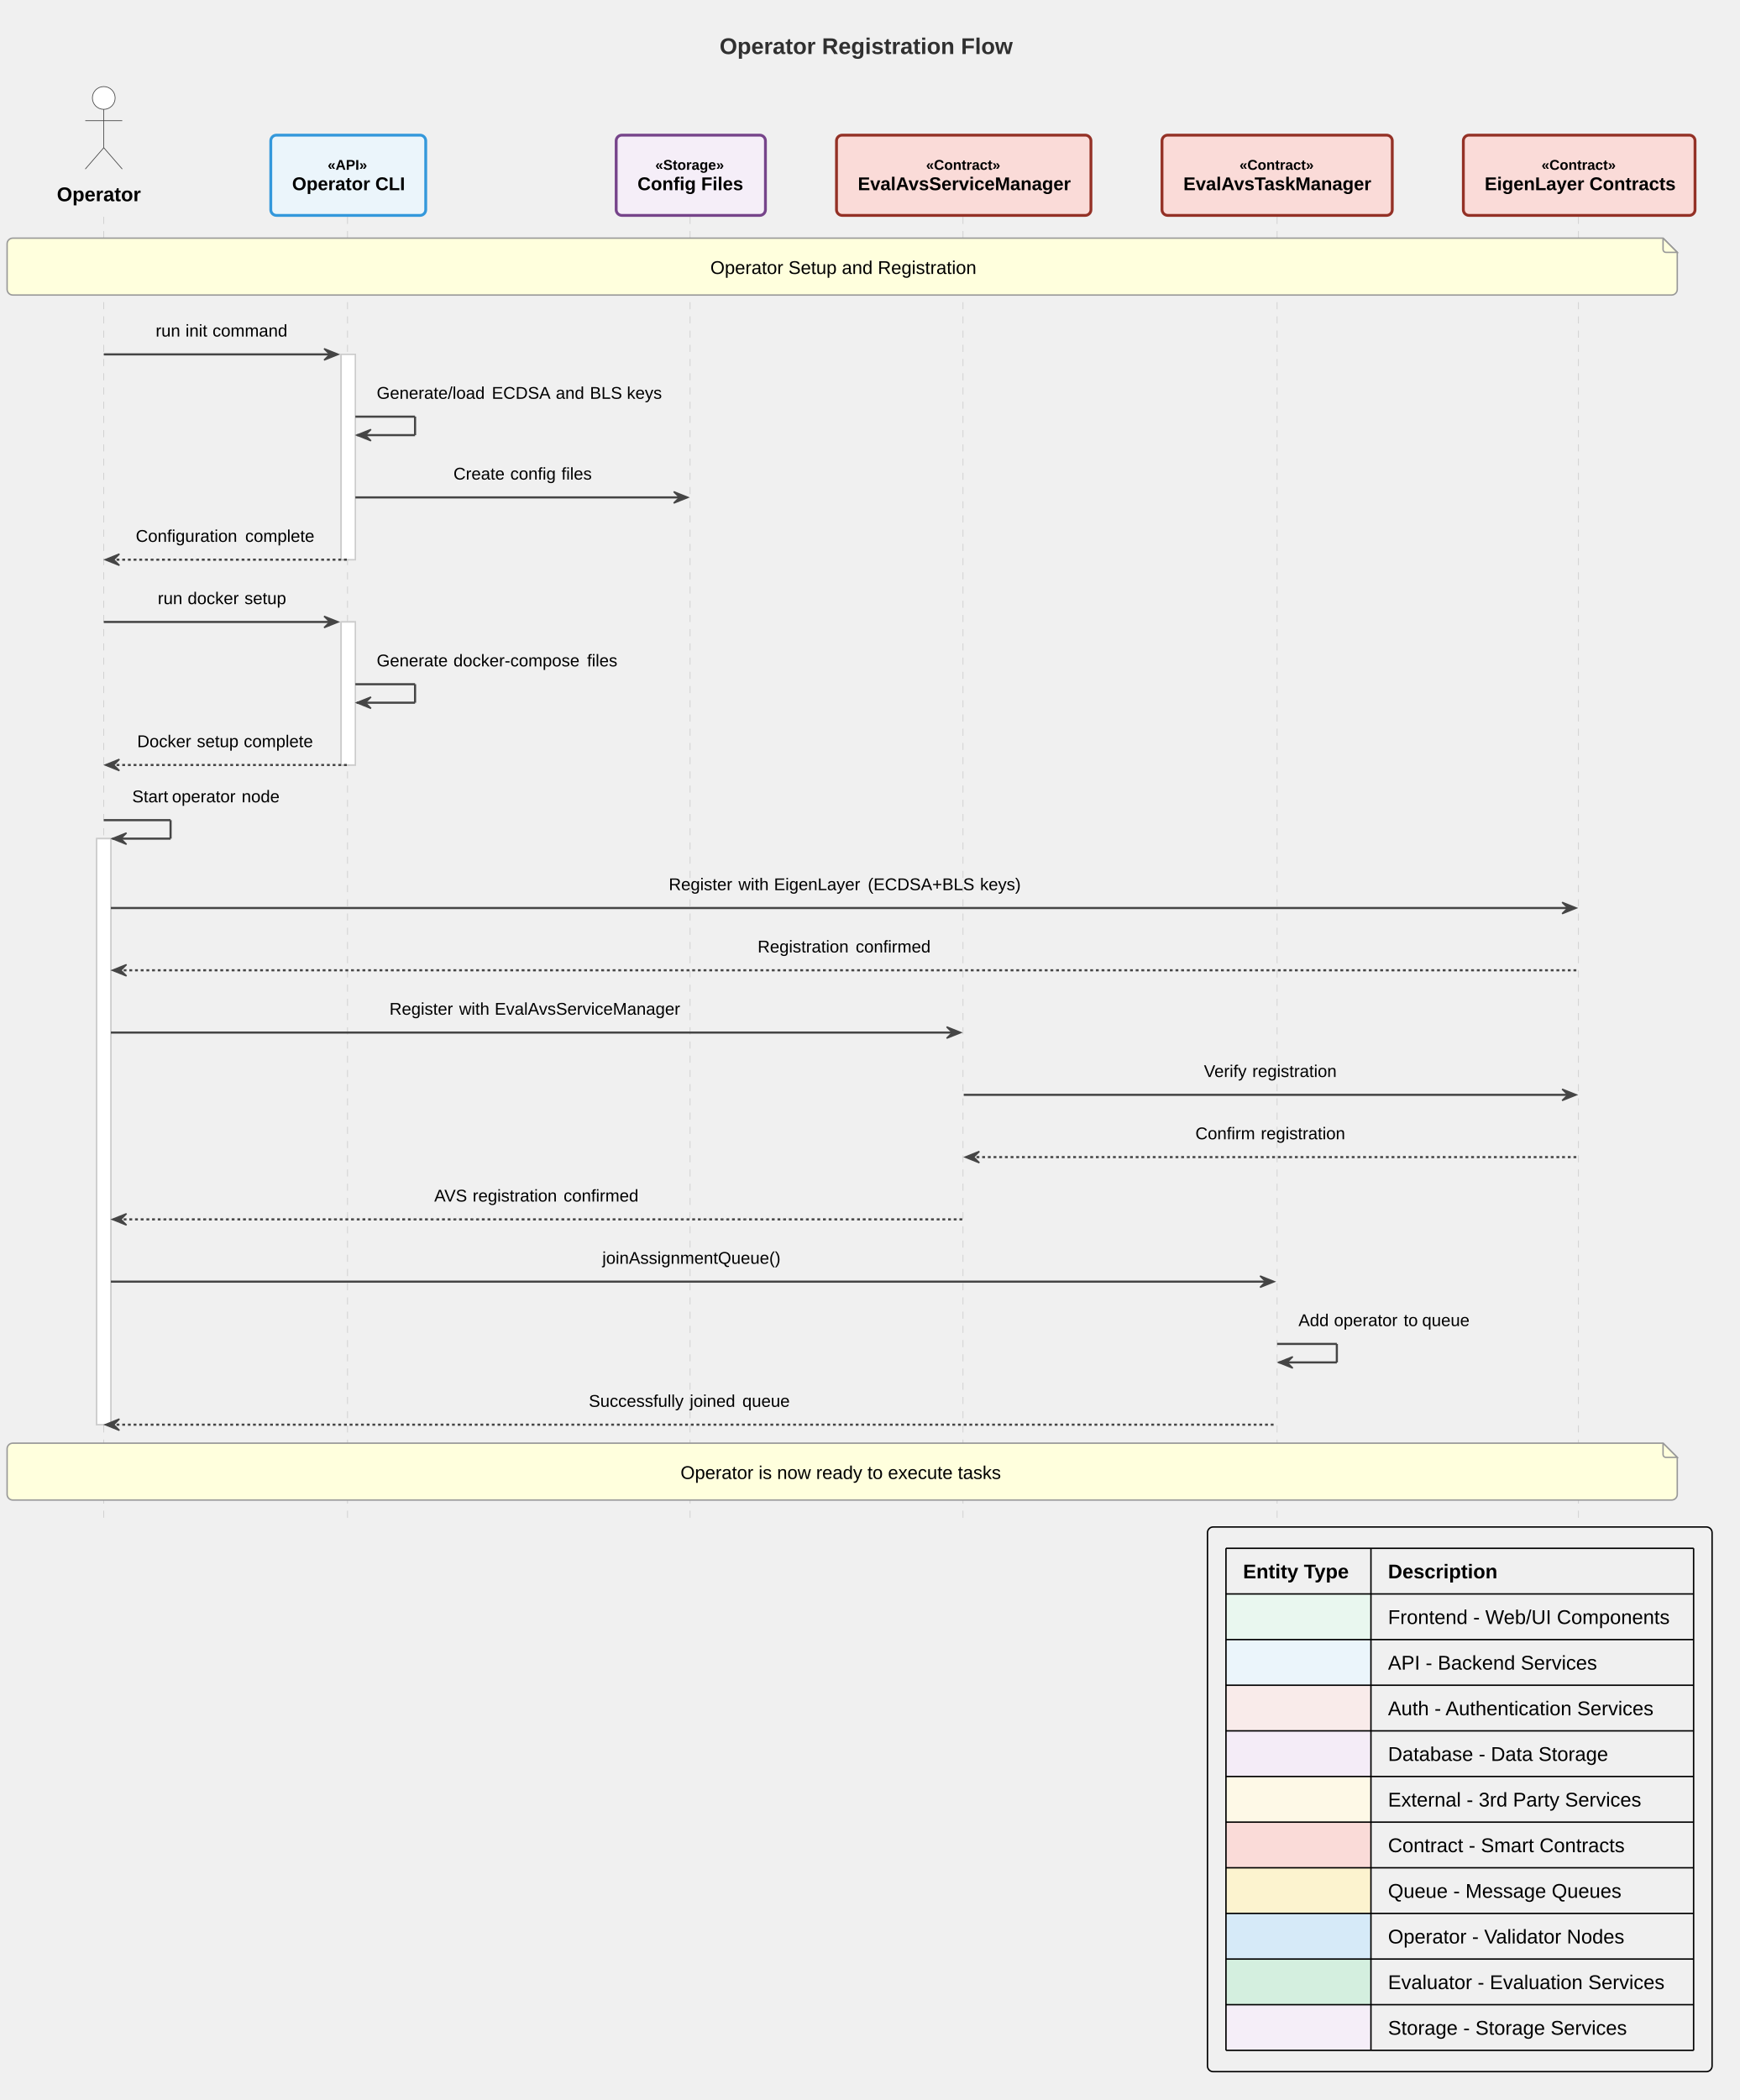
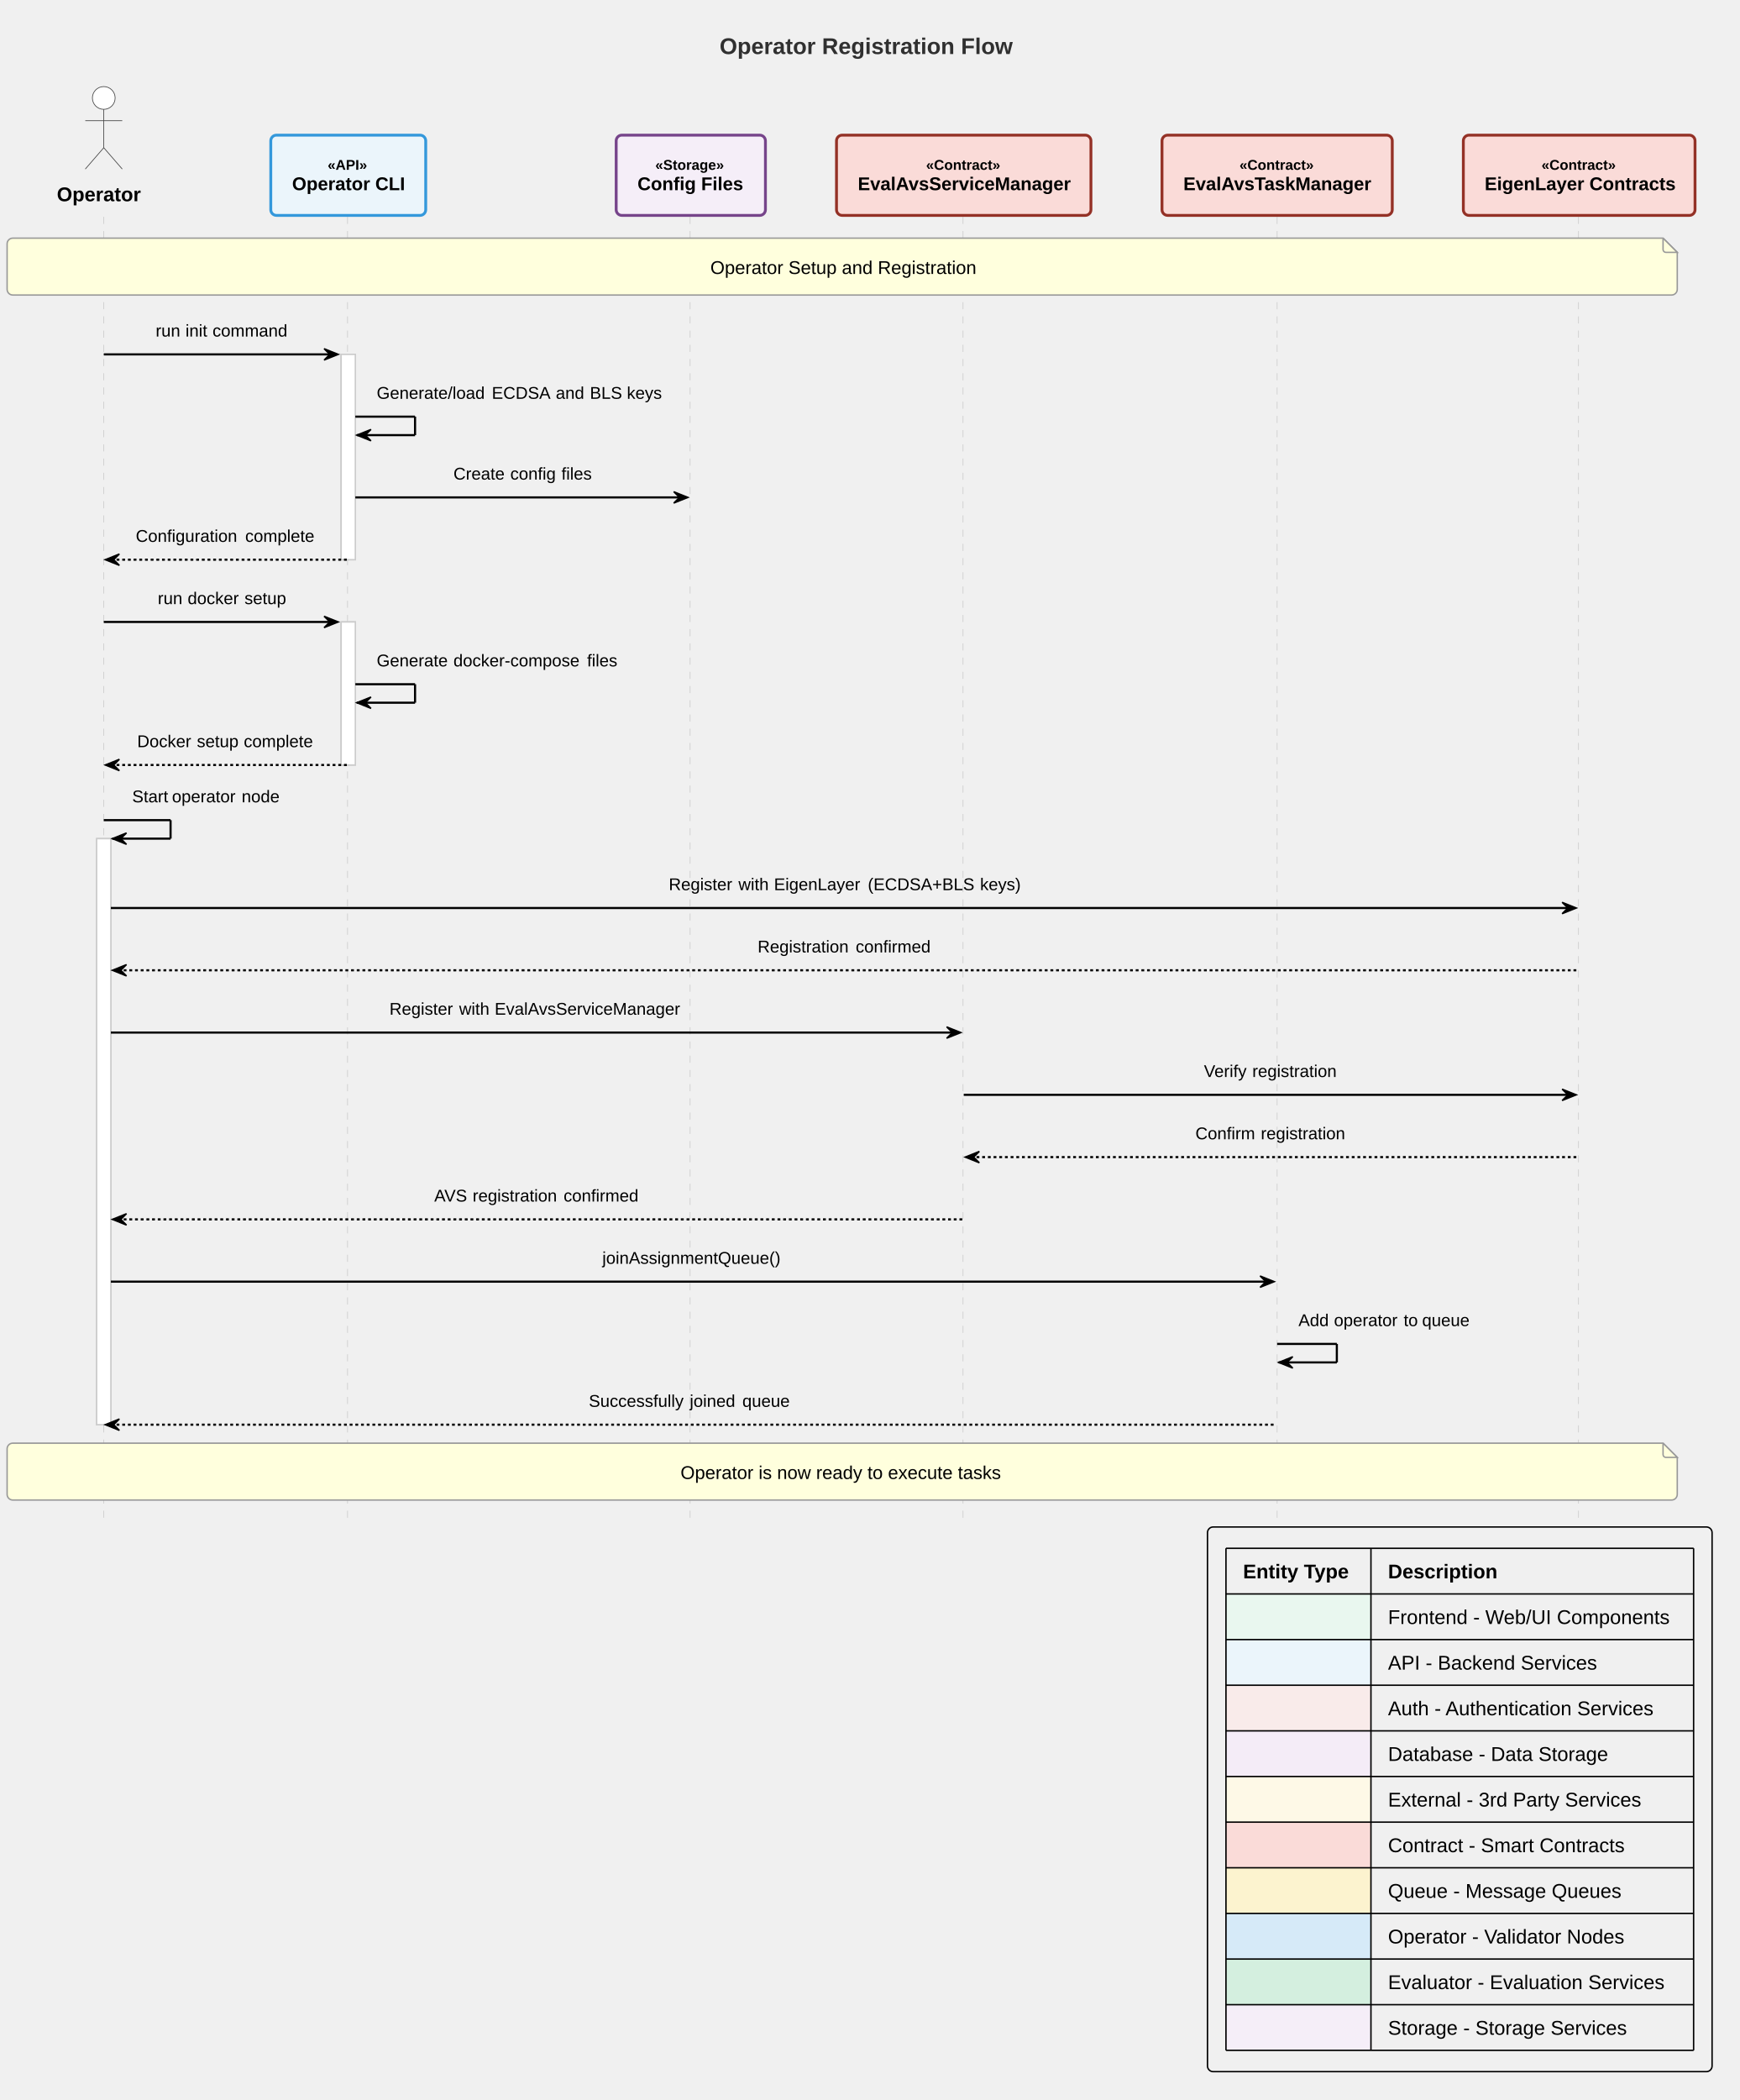
<svg xmlns="http://www.w3.org/2000/svg" contentStyleType="text/css" height="1477px" preserveAspectRatio="none" style="width:1224px;height:1477px;background:#FFFFFF;" version="1.1" viewBox="0 0 1224 1477" width="1224px" zoomAndPan="magnify">
  <defs />
  <g>
    <text fill="#303030" font-family="Arial" font-size="16" font-weight="bold" lengthAdjust="spacing" textLength="204" x="506.25" y="38.008">Operator Registration Flow</text>
    <rect fill="#FFFFFF" height="412.19" style="stroke:#CCCCCC;stroke-width:1.0;" width="10" x="68" y="589.836" />
    <rect fill="#FFFFFF" height="144.397" style="stroke:#CCCCCC;stroke-width:1.0;" width="10" x="240" y="249.245" />
    <rect fill="#FFFFFF" height="100.598" style="stroke:#CCCCCC;stroke-width:1.0;" width="10" x="240" y="437.44" />
    <line style="stroke:#CCCCCC;stroke-width:0.5;stroke-dasharray:5.0,5.0;" x1="73" x2="73" y1="152.497" y2="1070.975" />
    <line style="stroke:#CCCCCC;stroke-width:0.5;stroke-dasharray:5.0,5.0;" x1="244.5" x2="244.5" y1="152.497" y2="1070.975" />
    <line style="stroke:#CCCCCC;stroke-width:0.5;stroke-dasharray:5.0,5.0;" x1="485.5" x2="485.5" y1="152.497" y2="1070.975" />
    <line style="stroke:#CCCCCC;stroke-width:0.5;stroke-dasharray:5.0,5.0;" x1="677.5" x2="677.5" y1="152.497" y2="1070.975" />
    <line style="stroke:#CCCCCC;stroke-width:0.5;stroke-dasharray:5.0,5.0;" x1="898.5" x2="898.5" y1="152.497" y2="1070.975" />
    <line style="stroke:#CCCCCC;stroke-width:0.5;stroke-dasharray:5.0,5.0;" x1="1110.5" x2="1110.5" y1="152.497" y2="1070.975" />
    <text fill="#000000" font-family="Arial" font-size="14" font-weight="bold" lengthAdjust="spacing" textLength="60" x="40" y="141.53">Operator</text>
    <ellipse cx="73" cy="68.898" fill="#FFFFFF" rx="8" ry="8" style="stroke:#454545;stroke-width:0.5;" />
    <path d="M73,76.898 L73,103.898 M60,84.898 L86,84.898 M73,103.898 L60,118.898 M73,103.898 L86,118.898 " fill="none" style="stroke:#454545;stroke-width:0.5;" />
    <rect fill="#EBF5FB" height="56.448" rx="4" ry="4" style="stroke:#3498DB;stroke-width:2.0;" width="109" x="190.5" y="95.049" />
    <text fill="#000000" font-family="Arial" font-size="10" font-weight="bold" lengthAdjust="spacing" textLength="29" x="230.5" y="119.429">«API»</text>
    <text fill="#000000" font-family="Arial" font-size="13" font-weight="bold" lengthAdjust="spacing" textLength="79" x="205.5" y="133.742">Operator CLI</text>
    <rect fill="#F5EEF8" height="56.448" rx="4" ry="4" style="stroke:#76448A;stroke-width:2.0;" width="105" x="433.5" y="95.049" />
    <text fill="#000000" font-family="Arial" font-size="10" font-weight="bold" lengthAdjust="spacing" textLength="50" x="461" y="119.429">«Storage»</text>
    <text fill="#000000" font-family="Arial" font-size="13" font-weight="bold" lengthAdjust="spacing" textLength="75" x="448.5" y="133.742">Config Files</text>
    <rect fill="#FADBD8" height="56.448" rx="4" ry="4" style="stroke:#943126;stroke-width:2.0;" width="179" x="588.5" y="95.049" />
    <text fill="#000000" font-family="Arial" font-size="10" font-weight="bold" lengthAdjust="spacing" textLength="53" x="651.5" y="119.429">«Contract»</text>
    <text fill="#000000" font-family="Arial" font-size="13" font-weight="bold" lengthAdjust="spacing" textLength="149" x="603.5" y="133.742">EvalAvsServiceManager</text>
    <rect fill="#FADBD8" height="56.448" rx="4" ry="4" style="stroke:#943126;stroke-width:2.0;" width="162" x="817.5" y="95.049" />
    <text fill="#000000" font-family="Arial" font-size="10" font-weight="bold" lengthAdjust="spacing" textLength="53" x="872" y="119.429">«Contract»</text>
    <text fill="#000000" font-family="Arial" font-size="13" font-weight="bold" lengthAdjust="spacing" textLength="132" x="832.5" y="133.742">EvalAvsTaskManager</text>
    <rect fill="#FADBD8" height="56.448" rx="4" ry="4" style="stroke:#943126;stroke-width:2.0;" width="163" x="1029.5" y="95.049" />
    <text fill="#000000" font-family="Arial" font-size="10" font-weight="bold" lengthAdjust="spacing" textLength="53" x="1084.5" y="119.429">«Contract»</text>
    <text fill="#000000" font-family="Arial" font-size="13" font-weight="bold" lengthAdjust="spacing" textLength="133" x="1044.5" y="133.742">EigenLayer Contracts</text>
    <rect fill="#FFFFFF" height="412.19" style="stroke:#CCCCCC;stroke-width:1.0;" width="10" x="68" y="589.836" />
    <rect fill="#FFFFFF" height="144.397" style="stroke:#CCCCCC;stroke-width:1.0;" width="10" x="240" y="249.245" />
    <rect fill="#FFFFFF" height="100.598" style="stroke:#CCCCCC;stroke-width:1.0;" width="10" x="240" y="437.44" />
    <path d="M5,171.497 L5,203.497 A4,4 0 0 0 9,207.497 L1176,207.497 A4,4 0 0 0 1180,203.497 L1180,177.497 L1170,167.497 L9,167.497 A4,4 0 0 0 5,171.497 " fill="#FFFFDD" style="stroke:#999999;stroke-width:1.0;" />
    <path d="M1170,167.497 L1170,175.497 A2,2 0 0 0 1172,177.497 L1180,177.497 L1170,167.497 " fill="#FFFFDD" style="stroke:#999999;stroke-width:1.0;" />
    <text fill="#000000" font-family="Arial" font-size="13" lengthAdjust="spacing" textLength="186" x="499.75" y="192.691">Operator Setup and Registration</text>
-     <polygon fill="#454545" points="228,245.245,238,249.245,228,253.245,232,249.245" style="stroke:#454545;stroke-width:1.0;" />
-     <line style="stroke:#454545;stroke-width:1.5;" x1="73" x2="234" y1="249.245" y2="249.245" />
+     <polygon fill="#000000" points="228,245.245,238,249.245,228,253.245,232,249.245" style="stroke:#000000;stroke-width:1.0;" />
+     <line style="stroke:#000000;stroke-width:1.5;" x1="73" x2="234" y1="249.245" y2="249.245" />
    <text fill="#000000" font-family="Arial" font-size="12" lengthAdjust="spacing" textLength="18" x="109.5" y="236.702">run</text>
    <text fill="#000000" font-family="Arial" font-size="12" lengthAdjust="spacing" textLength="3" x="127.5" y="236.702"> </text>
    <text fill="#000000" font-family="Arial" font-size="12" lengthAdjust="spacing" textLength="16" x="130.5" y="236.702">init</text>
    <text fill="#000000" font-family="Arial" font-size="12" lengthAdjust="spacing" textLength="3" x="146.5" y="236.702"> </text>
    <text fill="#000000" font-family="Arial" font-size="12" lengthAdjust="spacing" textLength="54" x="149.5" y="236.702">command</text>
-     <line style="stroke:#454545;stroke-width:1.5;" x1="250" x2="292" y1="293.043" y2="293.043" />
-     <line style="stroke:#454545;stroke-width:1.5;" x1="292" x2="292" y1="293.043" y2="306.043" />
-     <line style="stroke:#454545;stroke-width:1.5;" x1="251" x2="292" y1="306.043" y2="306.043" />
-     <polygon fill="#454545" points="261,302.043,251,306.043,261,310.043,257,306.043" style="stroke:#454545;stroke-width:1.0;" />
+     <line style="stroke:#000000;stroke-width:1.5;" x1="250" x2="292" y1="293.043" y2="293.043" />
+     <line style="stroke:#000000;stroke-width:1.5;" x1="292" x2="292" y1="293.043" y2="306.043" />
+     <line style="stroke:#000000;stroke-width:1.5;" x1="251" x2="292" y1="306.043" y2="306.043" />
+     <polygon fill="#000000" points="261,302.043,251,306.043,261,310.043,257,306.043" style="stroke:#000000;stroke-width:1.0;" />
    <text fill="#000000" font-family="Arial" font-size="12" lengthAdjust="spacing" textLength="78" x="265" y="280.5">Generate/load</text>
    <text fill="#000000" font-family="Arial" font-size="12" lengthAdjust="spacing" textLength="3" x="343" y="280.5"> </text>
    <text fill="#000000" font-family="Arial" font-size="12" lengthAdjust="spacing" textLength="42" x="346" y="280.5">ECDSA</text>
    <text fill="#000000" font-family="Arial" font-size="12" lengthAdjust="spacing" textLength="3" x="388" y="280.5"> </text>
    <text fill="#000000" font-family="Arial" font-size="12" lengthAdjust="spacing" textLength="21" x="391" y="280.5">and</text>
    <text fill="#000000" font-family="Arial" font-size="12" lengthAdjust="spacing" textLength="3" x="412" y="280.5"> </text>
    <text fill="#000000" font-family="Arial" font-size="12" lengthAdjust="spacing" textLength="23" x="415" y="280.5">BLS</text>
    <text fill="#000000" font-family="Arial" font-size="12" lengthAdjust="spacing" textLength="3" x="438" y="280.5"> </text>
    <text fill="#000000" font-family="Arial" font-size="12" lengthAdjust="spacing" textLength="25" x="441" y="280.5">keys</text>
-     <polygon fill="#454545" points="474,345.842,484,349.842,474,353.842,478,349.842" style="stroke:#454545;stroke-width:1.0;" />
-     <line style="stroke:#454545;stroke-width:1.5;" x1="250" x2="480" y1="349.842" y2="349.842" />
+     <polygon fill="#000000" points="474,345.842,484,349.842,474,353.842,478,349.842" style="stroke:#000000;stroke-width:1.0;" />
+     <line style="stroke:#000000;stroke-width:1.5;" x1="250" x2="480" y1="349.842" y2="349.842" />
    <text fill="#000000" font-family="Arial" font-size="12" lengthAdjust="spacing" textLength="37" x="319" y="337.299">Create</text>
    <text fill="#000000" font-family="Arial" font-size="12" lengthAdjust="spacing" textLength="3" x="356" y="337.299"> </text>
    <text fill="#000000" font-family="Arial" font-size="12" lengthAdjust="spacing" textLength="33" x="359" y="337.299">config</text>
    <text fill="#000000" font-family="Arial" font-size="12" lengthAdjust="spacing" textLength="3" x="392" y="337.299"> </text>
    <text fill="#000000" font-family="Arial" font-size="12" lengthAdjust="spacing" textLength="22" x="395" y="337.299">files</text>
-     <polygon fill="#454545" points="84,389.641,74,393.641,84,397.641,80,393.641" style="stroke:#454545;stroke-width:1.0;" />
-     <line style="stroke:#454545;stroke-width:1.5;stroke-dasharray:2.0,2.0;" x1="78" x2="244" y1="393.641" y2="393.641" />
+     <polygon fill="#000000" points="84,389.641,74,393.641,84,397.641,80,393.641" style="stroke:#000000;stroke-width:1.0;" />
+     <line style="stroke:#000000;stroke-width:1.5;stroke-dasharray:2.0,2.0;" x1="78" x2="244" y1="393.641" y2="393.641" />
    <text fill="#000000" font-family="Arial" font-size="12" lengthAdjust="spacing" textLength="74" x="95.5" y="381.098">Configuration</text>
    <text fill="#000000" font-family="Arial" font-size="12" lengthAdjust="spacing" textLength="3" x="169.5" y="381.098"> </text>
    <text fill="#000000" font-family="Arial" font-size="12" lengthAdjust="spacing" textLength="50" x="172.5" y="381.098">complete</text>
-     <polygon fill="#454545" points="228,433.44,238,437.44,228,441.44,232,437.44" style="stroke:#454545;stroke-width:1.0;" />
-     <line style="stroke:#454545;stroke-width:1.5;" x1="73" x2="234" y1="437.44" y2="437.44" />
+     <polygon fill="#000000" points="228,433.44,238,437.44,228,441.44,232,437.44" style="stroke:#000000;stroke-width:1.0;" />
+     <line style="stroke:#000000;stroke-width:1.5;" x1="73" x2="234" y1="437.44" y2="437.44" />
    <text fill="#000000" font-family="Arial" font-size="12" lengthAdjust="spacing" textLength="18" x="111" y="424.897">run</text>
    <text fill="#000000" font-family="Arial" font-size="12" lengthAdjust="spacing" textLength="3" x="129" y="424.897"> </text>
    <text fill="#000000" font-family="Arial" font-size="12" lengthAdjust="spacing" textLength="37" x="132" y="424.897">docker</text>
    <text fill="#000000" font-family="Arial" font-size="12" lengthAdjust="spacing" textLength="3" x="169" y="424.897"> </text>
    <text fill="#000000" font-family="Arial" font-size="12" lengthAdjust="spacing" textLength="30" x="172" y="424.897">setup</text>
-     <line style="stroke:#454545;stroke-width:1.5;" x1="250" x2="292" y1="481.239" y2="481.239" />
-     <line style="stroke:#454545;stroke-width:1.5;" x1="292" x2="292" y1="481.239" y2="494.239" />
-     <line style="stroke:#454545;stroke-width:1.5;" x1="251" x2="292" y1="494.239" y2="494.239" />
-     <polygon fill="#454545" points="261,490.239,251,494.239,261,498.239,257,494.239" style="stroke:#454545;stroke-width:1.0;" />
+     <line style="stroke:#000000;stroke-width:1.5;" x1="250" x2="292" y1="481.239" y2="481.239" />
+     <line style="stroke:#000000;stroke-width:1.5;" x1="292" x2="292" y1="481.239" y2="494.239" />
+     <line style="stroke:#000000;stroke-width:1.5;" x1="251" x2="292" y1="494.239" y2="494.239" />
+     <polygon fill="#000000" points="261,490.239,251,494.239,261,498.239,257,494.239" style="stroke:#000000;stroke-width:1.0;" />
    <text fill="#000000" font-family="Arial" font-size="12" lengthAdjust="spacing" textLength="51" x="265" y="468.696">Generate</text>
    <text fill="#000000" font-family="Arial" font-size="12" lengthAdjust="spacing" textLength="3" x="316" y="468.696"> </text>
    <text fill="#000000" font-family="Arial" font-size="12" lengthAdjust="spacing" textLength="91" x="319" y="468.696">docker-compose</text>
    <text fill="#000000" font-family="Arial" font-size="12" lengthAdjust="spacing" textLength="3" x="410" y="468.696"> </text>
    <text fill="#000000" font-family="Arial" font-size="12" lengthAdjust="spacing" textLength="22" x="413" y="468.696">files</text>
-     <polygon fill="#454545" points="84,534.038,74,538.038,84,542.038,80,538.038" style="stroke:#454545;stroke-width:1.0;" />
-     <line style="stroke:#454545;stroke-width:1.5;stroke-dasharray:2.0,2.0;" x1="78" x2="244" y1="538.038" y2="538.038" />
+     <polygon fill="#000000" points="84,534.038,74,538.038,84,542.038,80,538.038" style="stroke:#000000;stroke-width:1.0;" />
+     <line style="stroke:#000000;stroke-width:1.5;stroke-dasharray:2.0,2.0;" x1="78" x2="244" y1="538.038" y2="538.038" />
    <text fill="#000000" font-family="Arial" font-size="12" lengthAdjust="spacing" textLength="39" x="96.5" y="525.495">Docker</text>
    <text fill="#000000" font-family="Arial" font-size="12" lengthAdjust="spacing" textLength="3" x="135.5" y="525.495"> </text>
    <text fill="#000000" font-family="Arial" font-size="12" lengthAdjust="spacing" textLength="30" x="138.5" y="525.495">setup</text>
    <text fill="#000000" font-family="Arial" font-size="12" lengthAdjust="spacing" textLength="3" x="168.5" y="525.495"> </text>
    <text fill="#000000" font-family="Arial" font-size="12" lengthAdjust="spacing" textLength="50" x="171.5" y="525.495">complete</text>
-     <line style="stroke:#454545;stroke-width:1.5;" x1="73" x2="120" y1="576.836" y2="576.836" />
-     <line style="stroke:#454545;stroke-width:1.5;" x1="120" x2="120" y1="576.836" y2="589.836" />
-     <line style="stroke:#454545;stroke-width:1.5;" x1="79" x2="120" y1="589.836" y2="589.836" />
-     <polygon fill="#454545" points="89,585.836,79,589.836,89,593.836,85,589.836" style="stroke:#454545;stroke-width:1.0;" />
+     <line style="stroke:#000000;stroke-width:1.5;" x1="73" x2="120" y1="576.836" y2="576.836" />
+     <line style="stroke:#000000;stroke-width:1.5;" x1="120" x2="120" y1="576.836" y2="589.836" />
+     <line style="stroke:#000000;stroke-width:1.5;" x1="79" x2="120" y1="589.836" y2="589.836" />
+     <polygon fill="#000000" points="89,585.836,79,589.836,89,593.836,85,589.836" style="stroke:#000000;stroke-width:1.0;" />
    <text fill="#000000" font-family="Arial" font-size="12" lengthAdjust="spacing" textLength="25" x="93" y="564.293">Start</text>
    <text fill="#000000" font-family="Arial" font-size="12" lengthAdjust="spacing" textLength="3" x="118" y="564.293"> </text>
    <text fill="#000000" font-family="Arial" font-size="12" lengthAdjust="spacing" textLength="46" x="121" y="564.293">operator</text>
    <text fill="#000000" font-family="Arial" font-size="12" lengthAdjust="spacing" textLength="3" x="167" y="564.293"> </text>
    <text fill="#000000" font-family="Arial" font-size="12" lengthAdjust="spacing" textLength="28" x="170" y="564.293">node</text>
-     <polygon fill="#454545" points="1099,634.635,1109,638.635,1099,642.635,1103,638.635" style="stroke:#454545;stroke-width:1.0;" />
-     <line style="stroke:#454545;stroke-width:1.5;" x1="78" x2="1105" y1="638.635" y2="638.635" />
+     <polygon fill="#000000" points="1099,634.635,1109,638.635,1099,642.635,1103,638.635" style="stroke:#000000;stroke-width:1.0;" />
+     <line style="stroke:#000000;stroke-width:1.5;" x1="78" x2="1105" y1="638.635" y2="638.635" />
    <text fill="#000000" font-family="Arial" font-size="12" lengthAdjust="spacing" textLength="46" x="470.5" y="626.092">Register</text>
    <text fill="#000000" font-family="Arial" font-size="12" lengthAdjust="spacing" textLength="3" x="516.5" y="626.092"> </text>
    <text fill="#000000" font-family="Arial" font-size="12" lengthAdjust="spacing" textLength="22" x="519.5" y="626.092">with</text>
    <text fill="#000000" font-family="Arial" font-size="12" lengthAdjust="spacing" textLength="3" x="541.5" y="626.092"> </text>
    <text fill="#000000" font-family="Arial" font-size="12" lengthAdjust="spacing" textLength="63" x="544.5" y="626.092">EigenLayer</text>
    <text fill="#000000" font-family="Arial" font-size="12" lengthAdjust="spacing" textLength="3" x="607.5" y="626.092"> </text>
    <text fill="#000000" font-family="Arial" font-size="12" lengthAdjust="spacing" textLength="76" x="610.5" y="626.092">(ECDSA+BLS</text>
    <text fill="#000000" font-family="Arial" font-size="12" lengthAdjust="spacing" textLength="3" x="686.5" y="626.092"> </text>
    <text fill="#000000" font-family="Arial" font-size="12" lengthAdjust="spacing" textLength="29" x="689.5" y="626.092">keys)</text>
-     <polygon fill="#454545" points="89,678.434,79,682.434,89,686.434,85,682.434" style="stroke:#454545;stroke-width:1.0;" />
-     <line style="stroke:#454545;stroke-width:1.5;stroke-dasharray:2.0,2.0;" x1="83" x2="1110" y1="682.434" y2="682.434" />
+     <polygon fill="#000000" points="89,678.434,79,682.434,89,686.434,85,682.434" style="stroke:#000000;stroke-width:1.0;" />
+     <line style="stroke:#000000;stroke-width:1.5;stroke-dasharray:2.0,2.0;" x1="83" x2="1110" y1="682.434" y2="682.434" />
    <text fill="#000000" font-family="Arial" font-size="12" lengthAdjust="spacing" textLength="66" x="533" y="669.891">Registration</text>
    <text fill="#000000" font-family="Arial" font-size="12" lengthAdjust="spacing" textLength="3" x="599" y="669.891"> </text>
    <text fill="#000000" font-family="Arial" font-size="12" lengthAdjust="spacing" textLength="54" x="602" y="669.891">confirmed</text>
-     <polygon fill="#454545" points="666,722.233,676,726.233,666,730.233,670,726.233" style="stroke:#454545;stroke-width:1.0;" />
-     <line style="stroke:#454545;stroke-width:1.5;" x1="78" x2="672" y1="726.233" y2="726.233" />
+     <polygon fill="#000000" points="666,722.233,676,726.233,666,730.233,670,726.233" style="stroke:#000000;stroke-width:1.0;" />
+     <line style="stroke:#000000;stroke-width:1.5;" x1="78" x2="672" y1="726.233" y2="726.233" />
    <text fill="#000000" font-family="Arial" font-size="12" lengthAdjust="spacing" textLength="46" x="274" y="713.69">Register</text>
    <text fill="#000000" font-family="Arial" font-size="12" lengthAdjust="spacing" textLength="3" x="320" y="713.69"> </text>
    <text fill="#000000" font-family="Arial" font-size="12" lengthAdjust="spacing" textLength="22" x="323" y="713.69">with</text>
    <text fill="#000000" font-family="Arial" font-size="12" lengthAdjust="spacing" textLength="3" x="345" y="713.69"> </text>
    <text fill="#000000" font-family="Arial" font-size="12" lengthAdjust="spacing" textLength="134" x="348" y="713.69">EvalAvsServiceManager</text>
-     <polygon fill="#454545" points="1099,766.032,1109,770.032,1099,774.032,1103,770.032" style="stroke:#454545;stroke-width:1.0;" />
-     <line style="stroke:#454545;stroke-width:1.5;" x1="678" x2="1105" y1="770.032" y2="770.032" />
+     <polygon fill="#000000" points="1099,766.032,1109,770.032,1099,774.032,1103,770.032" style="stroke:#000000;stroke-width:1.0;" />
+     <line style="stroke:#000000;stroke-width:1.5;" x1="678" x2="1105" y1="770.032" y2="770.032" />
    <text fill="#000000" font-family="Arial" font-size="12" lengthAdjust="spacing" textLength="31" x="847" y="757.489">Verify</text>
    <text fill="#000000" font-family="Arial" font-size="12" lengthAdjust="spacing" textLength="3" x="878" y="757.489"> </text>
    <text fill="#000000" font-family="Arial" font-size="12" lengthAdjust="spacing" textLength="61" x="881" y="757.489">registration</text>
-     <polygon fill="#454545" points="689,809.831,679,813.831,689,817.831,685,813.831" style="stroke:#454545;stroke-width:1.0;" />
-     <line style="stroke:#454545;stroke-width:1.5;stroke-dasharray:2.0,2.0;" x1="683" x2="1110" y1="813.831" y2="813.831" />
+     <polygon fill="#000000" points="689,809.831,679,813.831,689,817.831,685,813.831" style="stroke:#000000;stroke-width:1.0;" />
+     <line style="stroke:#000000;stroke-width:1.5;stroke-dasharray:2.0,2.0;" x1="683" x2="1110" y1="813.831" y2="813.831" />
    <text fill="#000000" font-family="Arial" font-size="12" lengthAdjust="spacing" textLength="43" x="841" y="801.288">Confirm</text>
    <text fill="#000000" font-family="Arial" font-size="12" lengthAdjust="spacing" textLength="3" x="884" y="801.288"> </text>
    <text fill="#000000" font-family="Arial" font-size="12" lengthAdjust="spacing" textLength="61" x="887" y="801.288">registration</text>
-     <polygon fill="#454545" points="89,853.629,79,857.629,89,861.629,85,857.629" style="stroke:#454545;stroke-width:1.0;" />
-     <line style="stroke:#454545;stroke-width:1.5;stroke-dasharray:2.0,2.0;" x1="83" x2="677" y1="857.629" y2="857.629" />
+     <polygon fill="#000000" points="89,853.629,79,857.629,89,861.629,85,857.629" style="stroke:#000000;stroke-width:1.0;" />
+     <line style="stroke:#000000;stroke-width:1.5;stroke-dasharray:2.0,2.0;" x1="83" x2="677" y1="857.629" y2="857.629" />
    <text fill="#000000" font-family="Arial" font-size="12" lengthAdjust="spacing" textLength="24" x="305.5" y="845.086">AVS</text>
    <text fill="#000000" font-family="Arial" font-size="12" lengthAdjust="spacing" textLength="3" x="329.5" y="845.086"> </text>
    <text fill="#000000" font-family="Arial" font-size="12" lengthAdjust="spacing" textLength="61" x="332.5" y="845.086">registration</text>
    <text fill="#000000" font-family="Arial" font-size="12" lengthAdjust="spacing" textLength="3" x="393.5" y="845.086"> </text>
    <text fill="#000000" font-family="Arial" font-size="12" lengthAdjust="spacing" textLength="54" x="396.5" y="845.086">confirmed</text>
-     <polygon fill="#454545" points="886.5,897.428,896.5,901.428,886.5,905.428,890.5,901.428" style="stroke:#454545;stroke-width:1.0;" />
-     <line style="stroke:#454545;stroke-width:1.5;" x1="78" x2="892.5" y1="901.428" y2="901.428" />
+     <polygon fill="#000000" points="886.5,897.428,896.5,901.428,886.5,905.428,890.5,901.428" style="stroke:#000000;stroke-width:1.0;" />
+     <line style="stroke:#000000;stroke-width:1.5;" x1="78" x2="892.5" y1="901.428" y2="901.428" />
    <text fill="#000000" font-family="Arial" font-size="12" lengthAdjust="spacing" textLength="129" x="423.75" y="888.885">joinAssignmentQueue()</text>
-     <line style="stroke:#454545;stroke-width:1.5;" x1="898.5" x2="940.5" y1="945.227" y2="945.227" />
-     <line style="stroke:#454545;stroke-width:1.5;" x1="940.5" x2="940.5" y1="945.227" y2="958.227" />
-     <line style="stroke:#454545;stroke-width:1.5;" x1="899.5" x2="940.5" y1="958.227" y2="958.227" />
-     <polygon fill="#454545" points="909.5,954.227,899.5,958.227,909.5,962.227,905.5,958.227" style="stroke:#454545;stroke-width:1.0;" />
+     <line style="stroke:#000000;stroke-width:1.5;" x1="898.5" x2="940.5" y1="945.227" y2="945.227" />
+     <line style="stroke:#000000;stroke-width:1.5;" x1="940.5" x2="940.5" y1="945.227" y2="958.227" />
+     <line style="stroke:#000000;stroke-width:1.5;" x1="899.5" x2="940.5" y1="958.227" y2="958.227" />
+     <polygon fill="#000000" points="909.5,954.227,899.5,958.227,909.5,962.227,905.5,958.227" style="stroke:#000000;stroke-width:1.0;" />
    <text fill="#000000" font-family="Arial" font-size="12" lengthAdjust="spacing" textLength="22" x="913.5" y="932.684">Add</text>
    <text fill="#000000" font-family="Arial" font-size="12" lengthAdjust="spacing" textLength="3" x="935.5" y="932.684"> </text>
    <text fill="#000000" font-family="Arial" font-size="12" lengthAdjust="spacing" textLength="46" x="938.5" y="932.684">operator</text>
    <text fill="#000000" font-family="Arial" font-size="12" lengthAdjust="spacing" textLength="3" x="984.5" y="932.684"> </text>
    <text fill="#000000" font-family="Arial" font-size="12" lengthAdjust="spacing" textLength="10" x="987.5" y="932.684">to</text>
    <text fill="#000000" font-family="Arial" font-size="12" lengthAdjust="spacing" textLength="3" x="997.5" y="932.684"> </text>
    <text fill="#000000" font-family="Arial" font-size="12" lengthAdjust="spacing" textLength="35" x="1000.5" y="932.684">queue</text>
-     <polygon fill="#454545" points="84,998.026,74,1002.026,84,1006.026,80,1002.026" style="stroke:#454545;stroke-width:1.0;" />
-     <line style="stroke:#454545;stroke-width:1.5;stroke-dasharray:2.0,2.0;" x1="78" x2="897.5" y1="1002.026" y2="1002.026" />
+     <polygon fill="#000000" points="84,998.026,74,1002.026,84,1006.026,80,1002.026" style="stroke:#000000;stroke-width:1.0;" />
+     <line style="stroke:#000000;stroke-width:1.5;stroke-dasharray:2.0,2.0;" x1="78" x2="897.5" y1="1002.026" y2="1002.026" />
    <text fill="#000000" font-family="Arial" font-size="12" lengthAdjust="spacing" textLength="68" x="414.25" y="989.483">Successfully</text>
    <text fill="#000000" font-family="Arial" font-size="12" lengthAdjust="spacing" textLength="3" x="482.25" y="989.483"> </text>
    <text fill="#000000" font-family="Arial" font-size="12" lengthAdjust="spacing" textLength="34" x="485.25" y="989.483">joined</text>
    <text fill="#000000" font-family="Arial" font-size="12" lengthAdjust="spacing" textLength="3" x="519.25" y="989.483"> </text>
    <text fill="#000000" font-family="Arial" font-size="12" lengthAdjust="spacing" textLength="35" x="522.25" y="989.483">queue</text>
    <path d="M5,1019.026 L5,1051.026 A4,4 0 0 0 9,1055.026 L1176,1055.026 A4,4 0 0 0 1180,1051.026 L1180,1025.026 L1170,1015.026 L9,1015.026 A4,4 0 0 0 5,1019.026 " fill="#FFFFDD" style="stroke:#999999;stroke-width:1.0;" />
    <path d="M1170,1015.026 L1170,1023.026 A2,2 0 0 0 1172,1025.026 L1180,1025.026 L1170,1015.026 " fill="#FFFFDD" style="stroke:#999999;stroke-width:1.0;" />
    <text fill="#000000" font-family="Arial" font-size="13" lengthAdjust="spacing" textLength="228" x="478.75" y="1040.22">Operator is now ready to execute tasks</text>
    <rect fill="none" height="383.085" id="_legend" rx="4" ry="4" style="stroke:#000000;stroke-width:1.0;" width="355" x="849.5" y="1073.975" />
    <text fill="#000000" font-family="Arial" font-size="14" font-weight="bold" lengthAdjust="spacing" textLength="78" x="874.5" y="1110.106">Entity Type</text>
    <text fill="#000000" font-family="Arial" font-size="14" font-weight="bold" lengthAdjust="spacing" textLength="79" x="976.5" y="1110.106">Description</text>
    <rect fill="#E9F7EF" height="32.099" style="stroke:none;stroke-width:1.0;" width="102" x="862.5" y="1121.073" />
    <text fill="#000000" font-family="Arial" font-size="14" lengthAdjust="spacing" textLength="4" x="870.5" y="1142.205"> </text>
    <text fill="#000000" font-family="Arial" font-size="14" lengthAdjust="spacing" textLength="203" x="976.5" y="1142.205">Frontend - Web/UI Components</text>
    <rect fill="#EBF5FB" height="32.099" style="stroke:none;stroke-width:1.0;" width="102" x="862.5" y="1153.172" />
    <text fill="#000000" font-family="Arial" font-size="14" lengthAdjust="spacing" textLength="4" x="870.5" y="1174.304"> </text>
    <text fill="#000000" font-family="Arial" font-size="14" lengthAdjust="spacing" textLength="148" x="976.5" y="1174.304">API - Backend Services</text>
    <rect fill="#F9EBEA" height="32.099" style="stroke:none;stroke-width:1.0;" width="102" x="862.5" y="1185.271" />
    <text fill="#000000" font-family="Arial" font-size="14" lengthAdjust="spacing" textLength="4" x="870.5" y="1206.402"> </text>
    <text fill="#000000" font-family="Arial" font-size="14" lengthAdjust="spacing" textLength="190" x="976.5" y="1206.402">Auth - Authentication Services</text>
    <rect fill="#F4ECF7" height="32.099" style="stroke:none;stroke-width:1.0;" width="102" x="862.5" y="1217.369" />
    <text fill="#000000" font-family="Arial" font-size="14" lengthAdjust="spacing" textLength="4" x="870.5" y="1238.501"> </text>
    <text fill="#000000" font-family="Arial" font-size="14" lengthAdjust="spacing" textLength="158" x="976.5" y="1238.501">Database - Data Storage</text>
    <rect fill="#FEF9E7" height="32.099" style="stroke:none;stroke-width:1.0;" width="102" x="862.5" y="1249.468" />
    <text fill="#000000" font-family="Arial" font-size="14" lengthAdjust="spacing" textLength="4" x="870.5" y="1270.6"> </text>
    <text fill="#000000" font-family="Arial" font-size="14" lengthAdjust="spacing" textLength="181" x="976.5" y="1270.6">External - 3rd Party Services</text>
    <rect fill="#FADBD8" height="32.099" style="stroke:none;stroke-width:1.0;" width="102" x="862.5" y="1281.566" />
    <text fill="#000000" font-family="Arial" font-size="14" lengthAdjust="spacing" textLength="4" x="870.5" y="1302.698"> </text>
    <text fill="#000000" font-family="Arial" font-size="14" lengthAdjust="spacing" textLength="170" x="976.5" y="1302.698">Contract - Smart Contracts</text>
    <rect fill="#FCF3CF" height="32.099" style="stroke:none;stroke-width:1.0;" width="102" x="862.5" y="1313.665" />
    <text fill="#000000" font-family="Arial" font-size="14" lengthAdjust="spacing" textLength="4" x="870.5" y="1334.797"> </text>
    <text fill="#000000" font-family="Arial" font-size="14" lengthAdjust="spacing" textLength="168" x="976.5" y="1334.797">Queue - Message Queues</text>
    <rect fill="#D6EAF8" height="32.099" style="stroke:none;stroke-width:1.0;" width="102" x="862.5" y="1345.764" />
    <text fill="#000000" font-family="Arial" font-size="14" lengthAdjust="spacing" textLength="4" x="870.5" y="1366.896"> </text>
    <text fill="#000000" font-family="Arial" font-size="14" lengthAdjust="spacing" textLength="171" x="976.5" y="1366.896">Operator - Validator Nodes</text>
    <rect fill="#D4EFDF" height="32.099" style="stroke:none;stroke-width:1.0;" width="102" x="862.5" y="1377.862" />
    <text fill="#000000" font-family="Arial" font-size="14" lengthAdjust="spacing" textLength="4" x="870.5" y="1398.994"> </text>
    <text fill="#000000" font-family="Arial" font-size="14" lengthAdjust="spacing" textLength="197" x="976.5" y="1398.994">Evaluator - Evaluation Services</text>
    <rect fill="#F5EEF8" height="32.099" style="stroke:none;stroke-width:1.0;" width="102" x="862.5" y="1409.961" />
    <text fill="#000000" font-family="Arial" font-size="14" lengthAdjust="spacing" textLength="4" x="870.5" y="1431.093"> </text>
    <text fill="#000000" font-family="Arial" font-size="14" lengthAdjust="spacing" textLength="171" x="976.5" y="1431.093">Storage - Storage Services</text>
    <line style="stroke:#000000;stroke-width:1.0;" x1="862.5" x2="1191.5" y1="1088.975" y2="1088.975" />
    <line style="stroke:#000000;stroke-width:1.0;" x1="862.5" x2="1191.5" y1="1121.073" y2="1121.073" />
    <line style="stroke:#000000;stroke-width:1.0;" x1="862.5" x2="1191.5" y1="1153.172" y2="1153.172" />
    <line style="stroke:#000000;stroke-width:1.0;" x1="862.5" x2="1191.5" y1="1185.271" y2="1185.271" />
    <line style="stroke:#000000;stroke-width:1.0;" x1="862.5" x2="1191.5" y1="1217.369" y2="1217.369" />
    <line style="stroke:#000000;stroke-width:1.0;" x1="862.5" x2="1191.5" y1="1249.468" y2="1249.468" />
    <line style="stroke:#000000;stroke-width:1.0;" x1="862.5" x2="1191.5" y1="1281.566" y2="1281.566" />
    <line style="stroke:#000000;stroke-width:1.0;" x1="862.5" x2="1191.5" y1="1313.665" y2="1313.665" />
    <line style="stroke:#000000;stroke-width:1.0;" x1="862.5" x2="1191.5" y1="1345.764" y2="1345.764" />
    <line style="stroke:#000000;stroke-width:1.0;" x1="862.5" x2="1191.5" y1="1377.862" y2="1377.862" />
    <line style="stroke:#000000;stroke-width:1.0;" x1="862.5" x2="1191.5" y1="1409.961" y2="1409.961" />
    <line style="stroke:#000000;stroke-width:1.0;" x1="862.5" x2="1191.5" y1="1442.06" y2="1442.06" />
    <line style="stroke:#000000;stroke-width:1.0;" x1="862.5" x2="862.5" y1="1088.975" y2="1442.06" />
    <line style="stroke:#000000;stroke-width:1.0;" x1="964.5" x2="964.5" y1="1088.975" y2="1442.06" />
    <line style="stroke:#000000;stroke-width:1.0;" x1="1191.5" x2="1191.5" y1="1088.975" y2="1442.06" />
  </g>
</svg>
